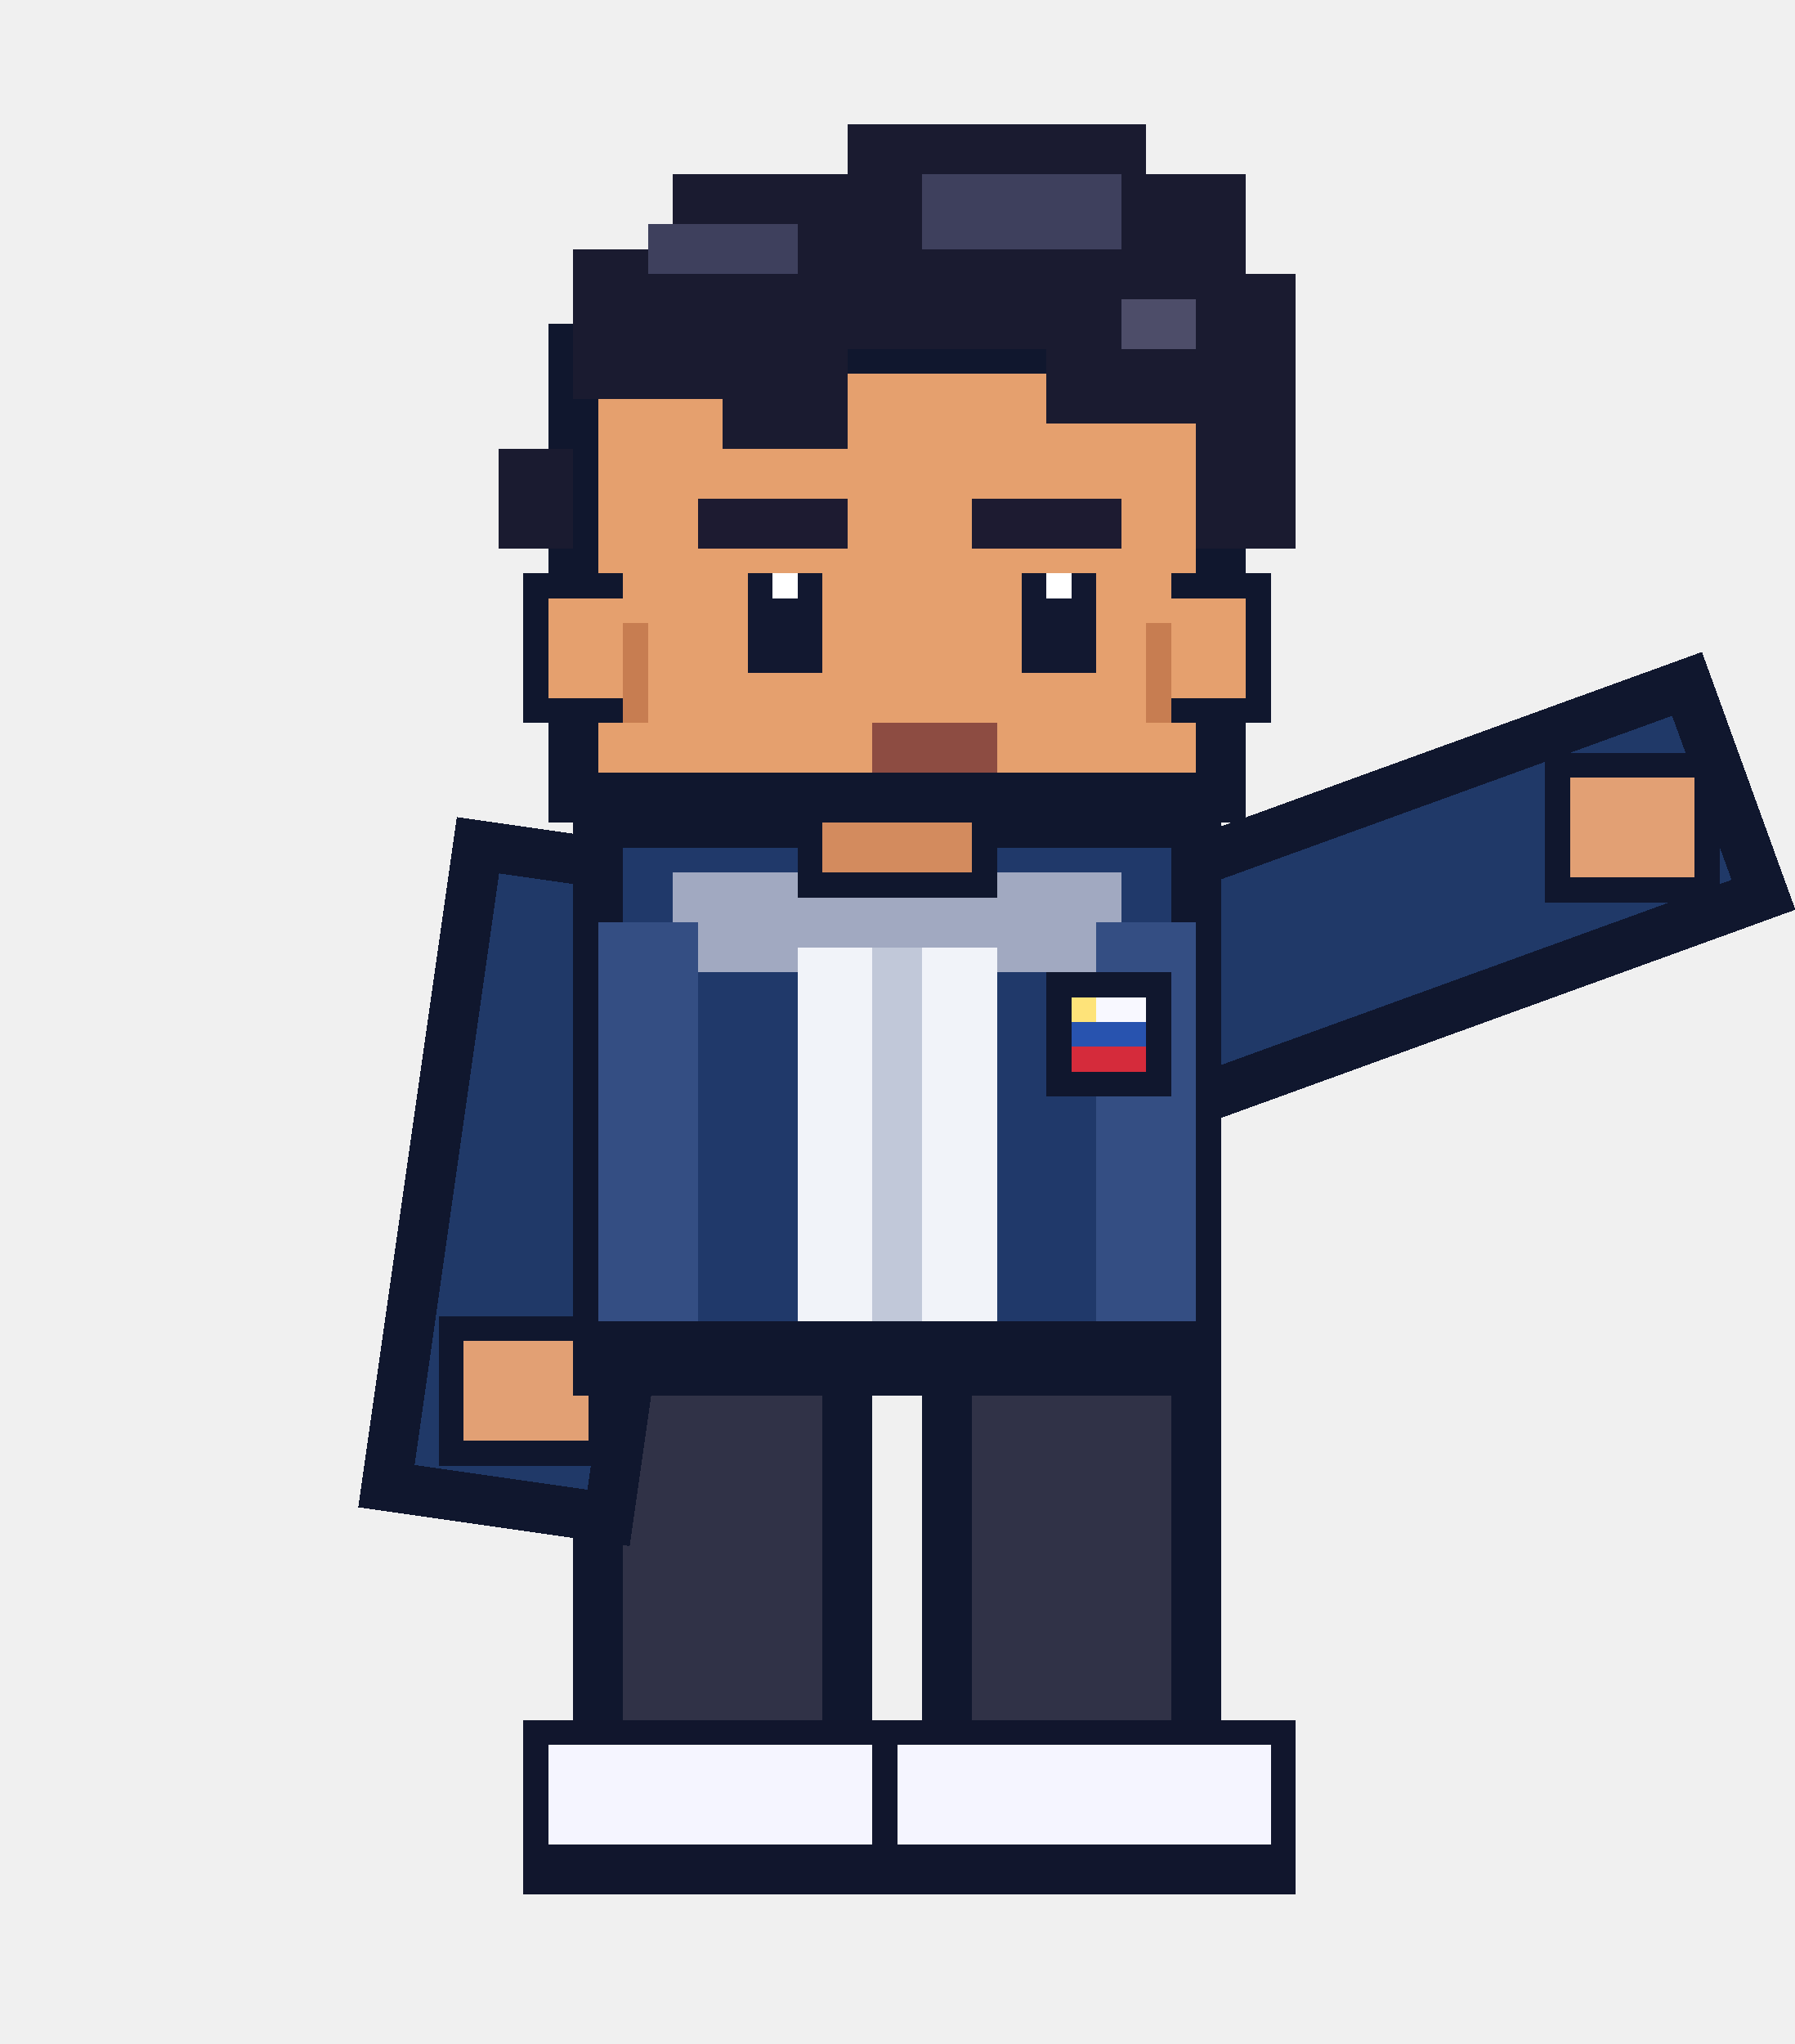
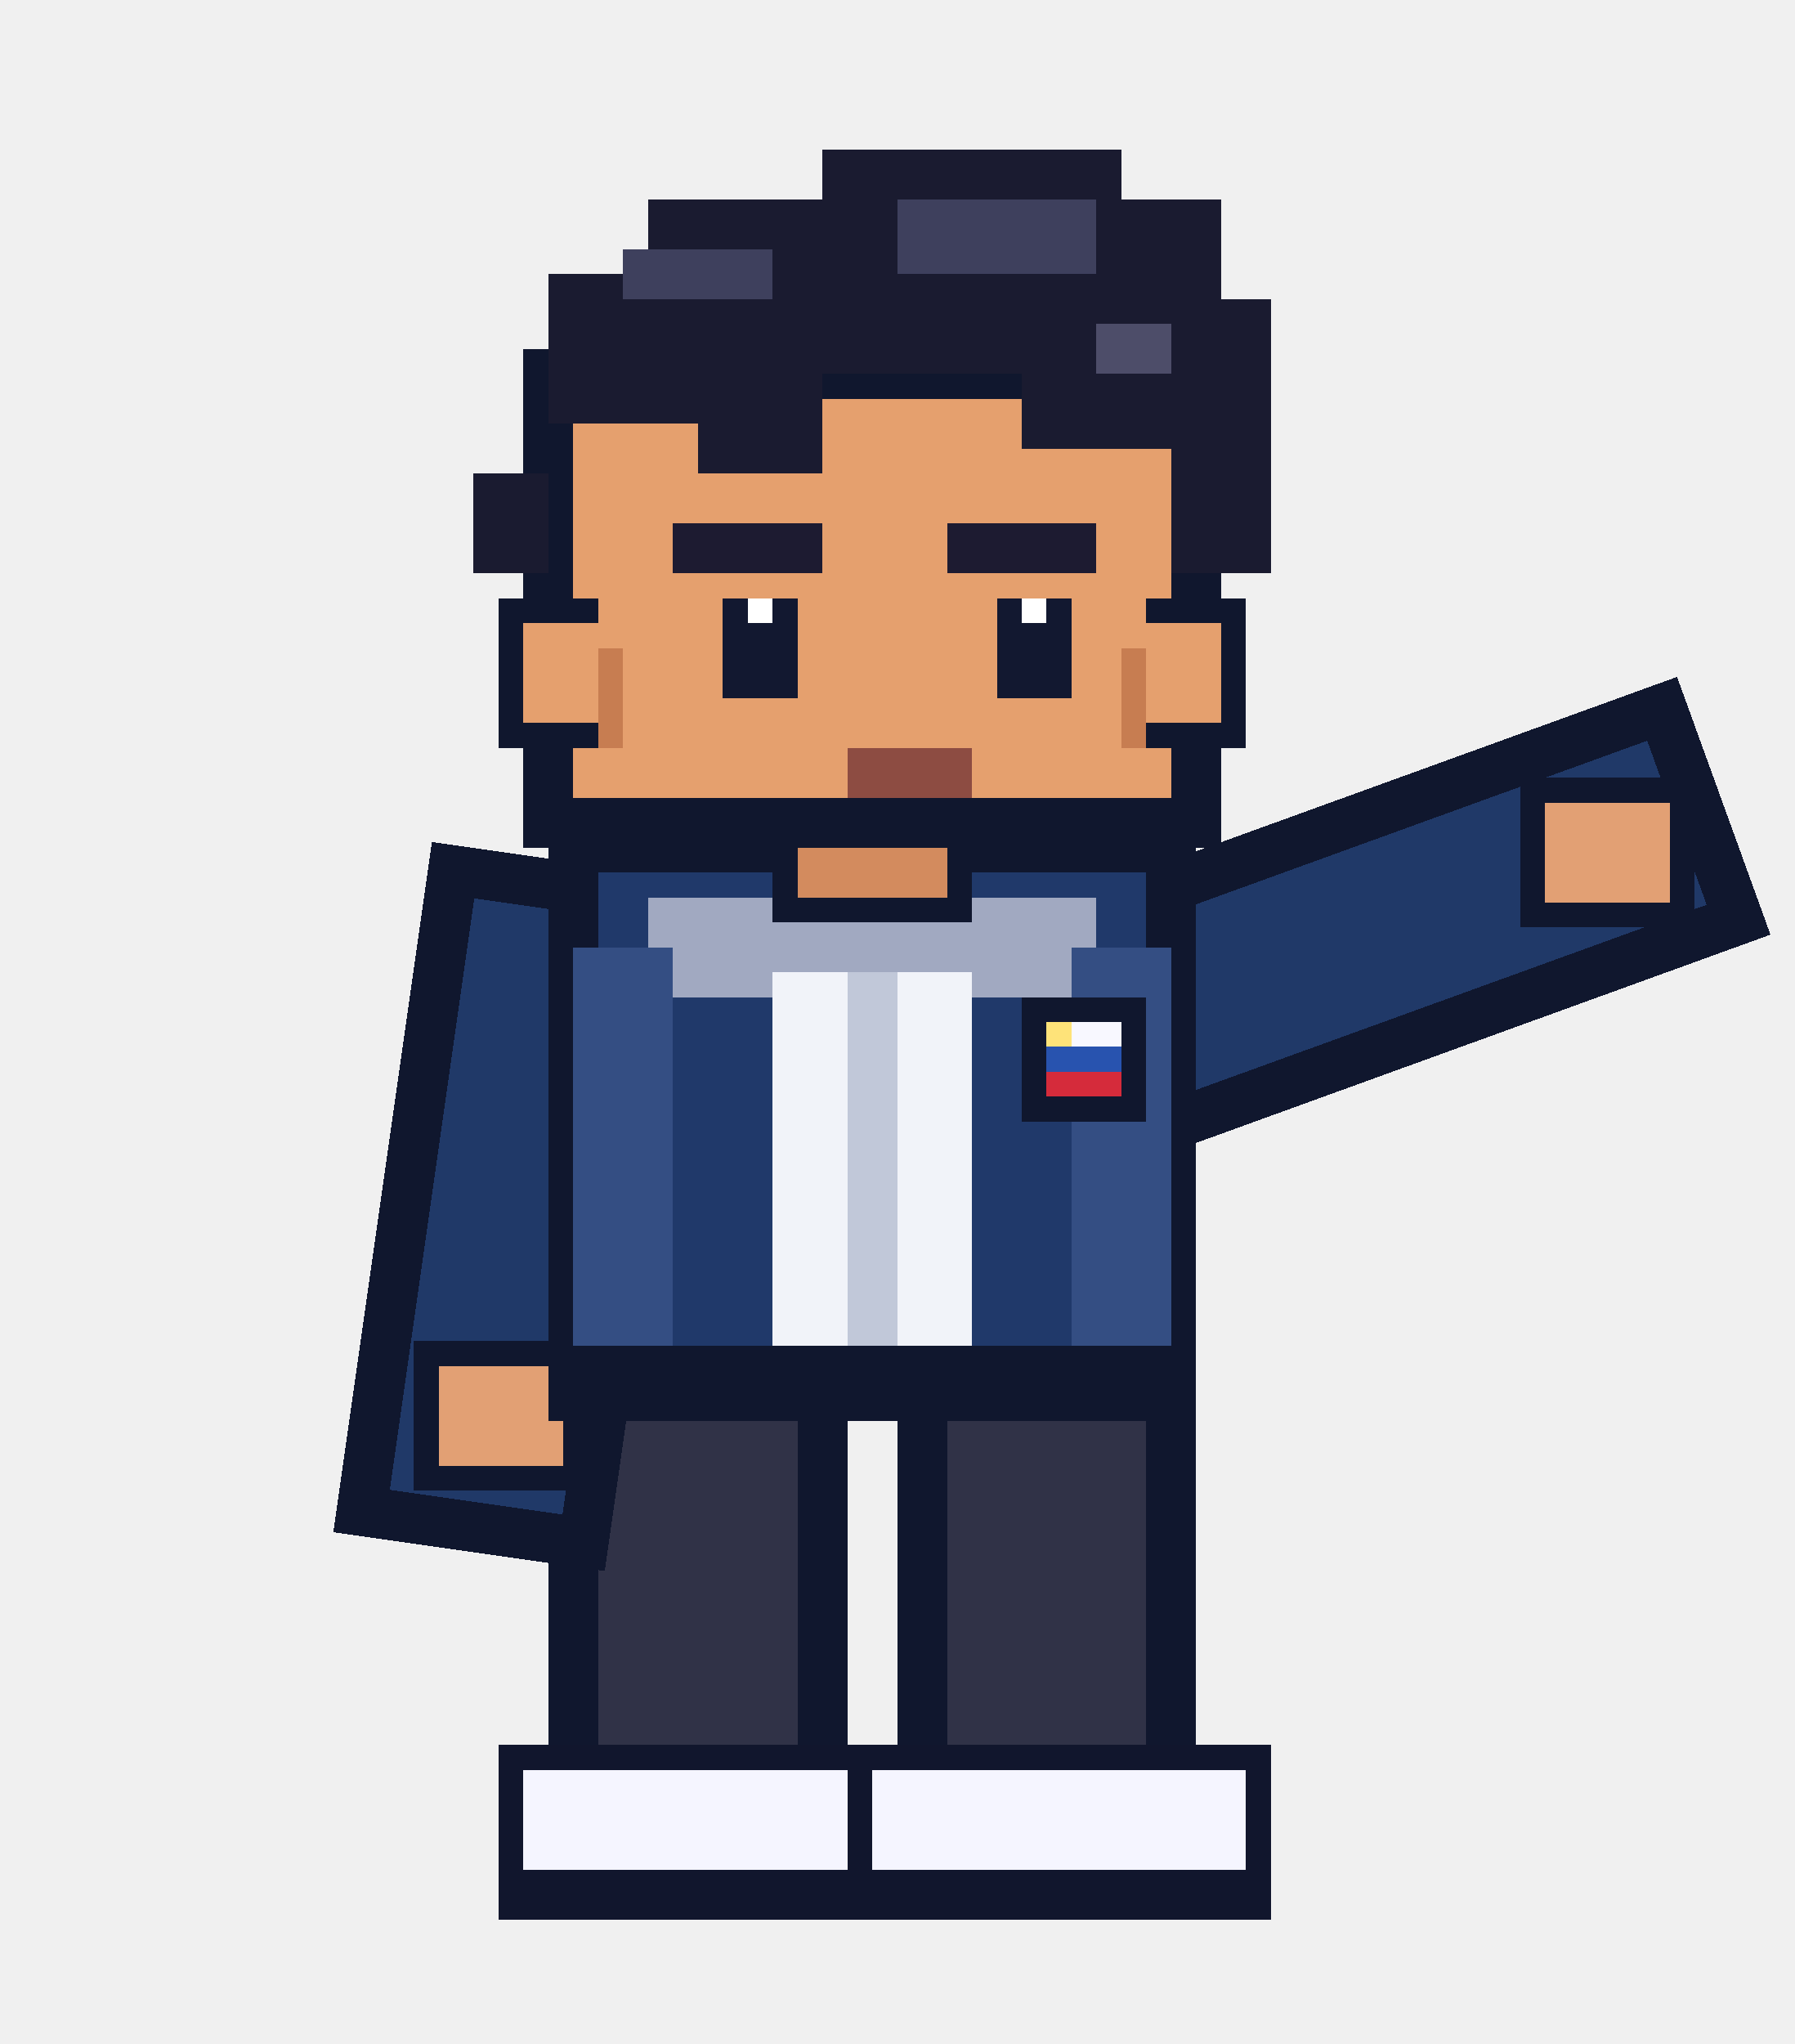
<svg xmlns="http://www.w3.org/2000/svg" viewBox="0 0 72 82" width="288" height="328" shape-rendering="crispEdges" role="img" aria-label="8-bit UrFavXBF think frame 5">
-   <g transform="translate(0 0)">
+   <g transform="translate(-1 1)">
    <path d="M29 53L29 69" fill="none" stroke="#10172e" stroke-width="12" stroke-linecap="square" />
    <path d="M29 53L29 69" fill="none" stroke="#303247" stroke-width="8" stroke-linecap="square" />
    <path d="M43 53L43 69" fill="none" stroke="#10172e" stroke-width="12" stroke-linecap="square" />
    <path d="M43 53L43 69" fill="none" stroke="#303247" stroke-width="8" stroke-linecap="square" />
    <rect x="21" y="69" width="17" height="7" fill="#11162d" />
    <rect x="22" y="70" width="15" height="4" fill="#f5f5ff" />
    <rect x="35" y="69" width="17" height="7" fill="#11162d" />
    <rect x="36" y="70" width="15" height="4" fill="#f5f5ff" />
    <path d="M23 39L20.6 55.8" fill="none" stroke="#10172e" stroke-width="11" stroke-linecap="square" />
    <path d="M23 39L20.6 55.8" fill="none" stroke="#203968" stroke-width="7" stroke-linecap="square" />
    <path d="M49 39L65 33.2" fill="none" stroke="#10172e" stroke-width="11" stroke-linecap="square" />
    <path d="M49 39L65 33.2" fill="none" stroke="#203968" stroke-width="7" stroke-linecap="square" />
    <rect x="17.6" y="52.8" width="7" height="6" fill="#10172e" />
    <rect x="18.6" y="53.8" width="5" height="4" fill="#e2a074" />
    <rect x="62" y="30.2" width="7" height="6" fill="#10172e" />
    <rect x="63" y="31.2" width="5" height="4" fill="#e2a074" />
    <path d="M23 32h26v24H23z" fill="#10172e" />
    <rect x="25" y="34" width="22" height="19" fill="#20396a" />
    <rect x="27" y="35" width="18" height="4" fill="#a1a9c1" />
    <rect x="32" y="38" width="8" height="15" fill="#f1f3f9" />
    <rect x="35" y="38" width="2" height="15" fill="#c1c8d9" />
    <rect x="24" y="37" width="4" height="16" fill="#344e83" />
    <rect x="44" y="37" width="4" height="16" fill="#344e83" />
    <rect x="42" y="39" width="5" height="5" fill="#10172e" />
    <rect x="43" y="40" width="3" height="1" fill="#f8f8ff" />
    <rect x="43" y="41" width="3" height="1" fill="#2853af" />
    <rect x="43" y="42" width="3" height="1" fill="#d52b3b" />
    <rect x="43" y="40" width="1" height="1" fill="#fee379" />
    <rect x="32" y="29" width="8" height="7" fill="#10172e" />
    <rect x="33" y="30" width="6" height="5" fill="#d38b5e" />
    <rect x="22" y="13" width="28" height="20" fill="#10172e" />
    <rect x="24" y="15" width="24" height="16" fill="#e5a06e" />
    <rect x="24" y="25" width="2" height="4" fill="#c77d51" />
    <rect x="46" y="25" width="2" height="4" fill="#c77d51" />
    <rect x="21" y="23" width="4" height="6" fill="#10172e" />
    <rect x="22" y="24" width="3" height="4" fill="#e5a06e" />
    <rect x="47" y="23" width="4" height="6" fill="#10172e" />
    <rect x="47" y="24" width="3" height="4" fill="#e5a06e" />
    <path d="M20 18h3V10h4V7h7V5h12v2h4v4h2v11h-4v-5h-6v-3h-8v4h-5v-2h-6v6h-3z" fill="#1a1b30" />
    <rect x="26" y="9" width="6" height="2" fill="#3e405d" />
    <rect x="37" y="7" width="8" height="3" fill="#3e405d" />
    <rect x="45" y="12" width="3" height="2" fill="#4d4d69" />
    <rect x="28" y="20" width="6" height="2" fill="#1d1b31" />
    <rect x="39" y="20" width="6" height="2" fill="#1d1b31" />
    <rect x="30" y="23" width="3" height="4" fill="#121830" />
    <rect x="41" y="23" width="3" height="4" fill="#121830" />
    <rect x="31" y="23" width="1" height="1" fill="#fff" />
    <rect x="42" y="23" width="1" height="1" fill="#fff" />
    <rect x="35" y="29" width="5" height="2" fill="#8d4c42" />
  </g>
</svg>
